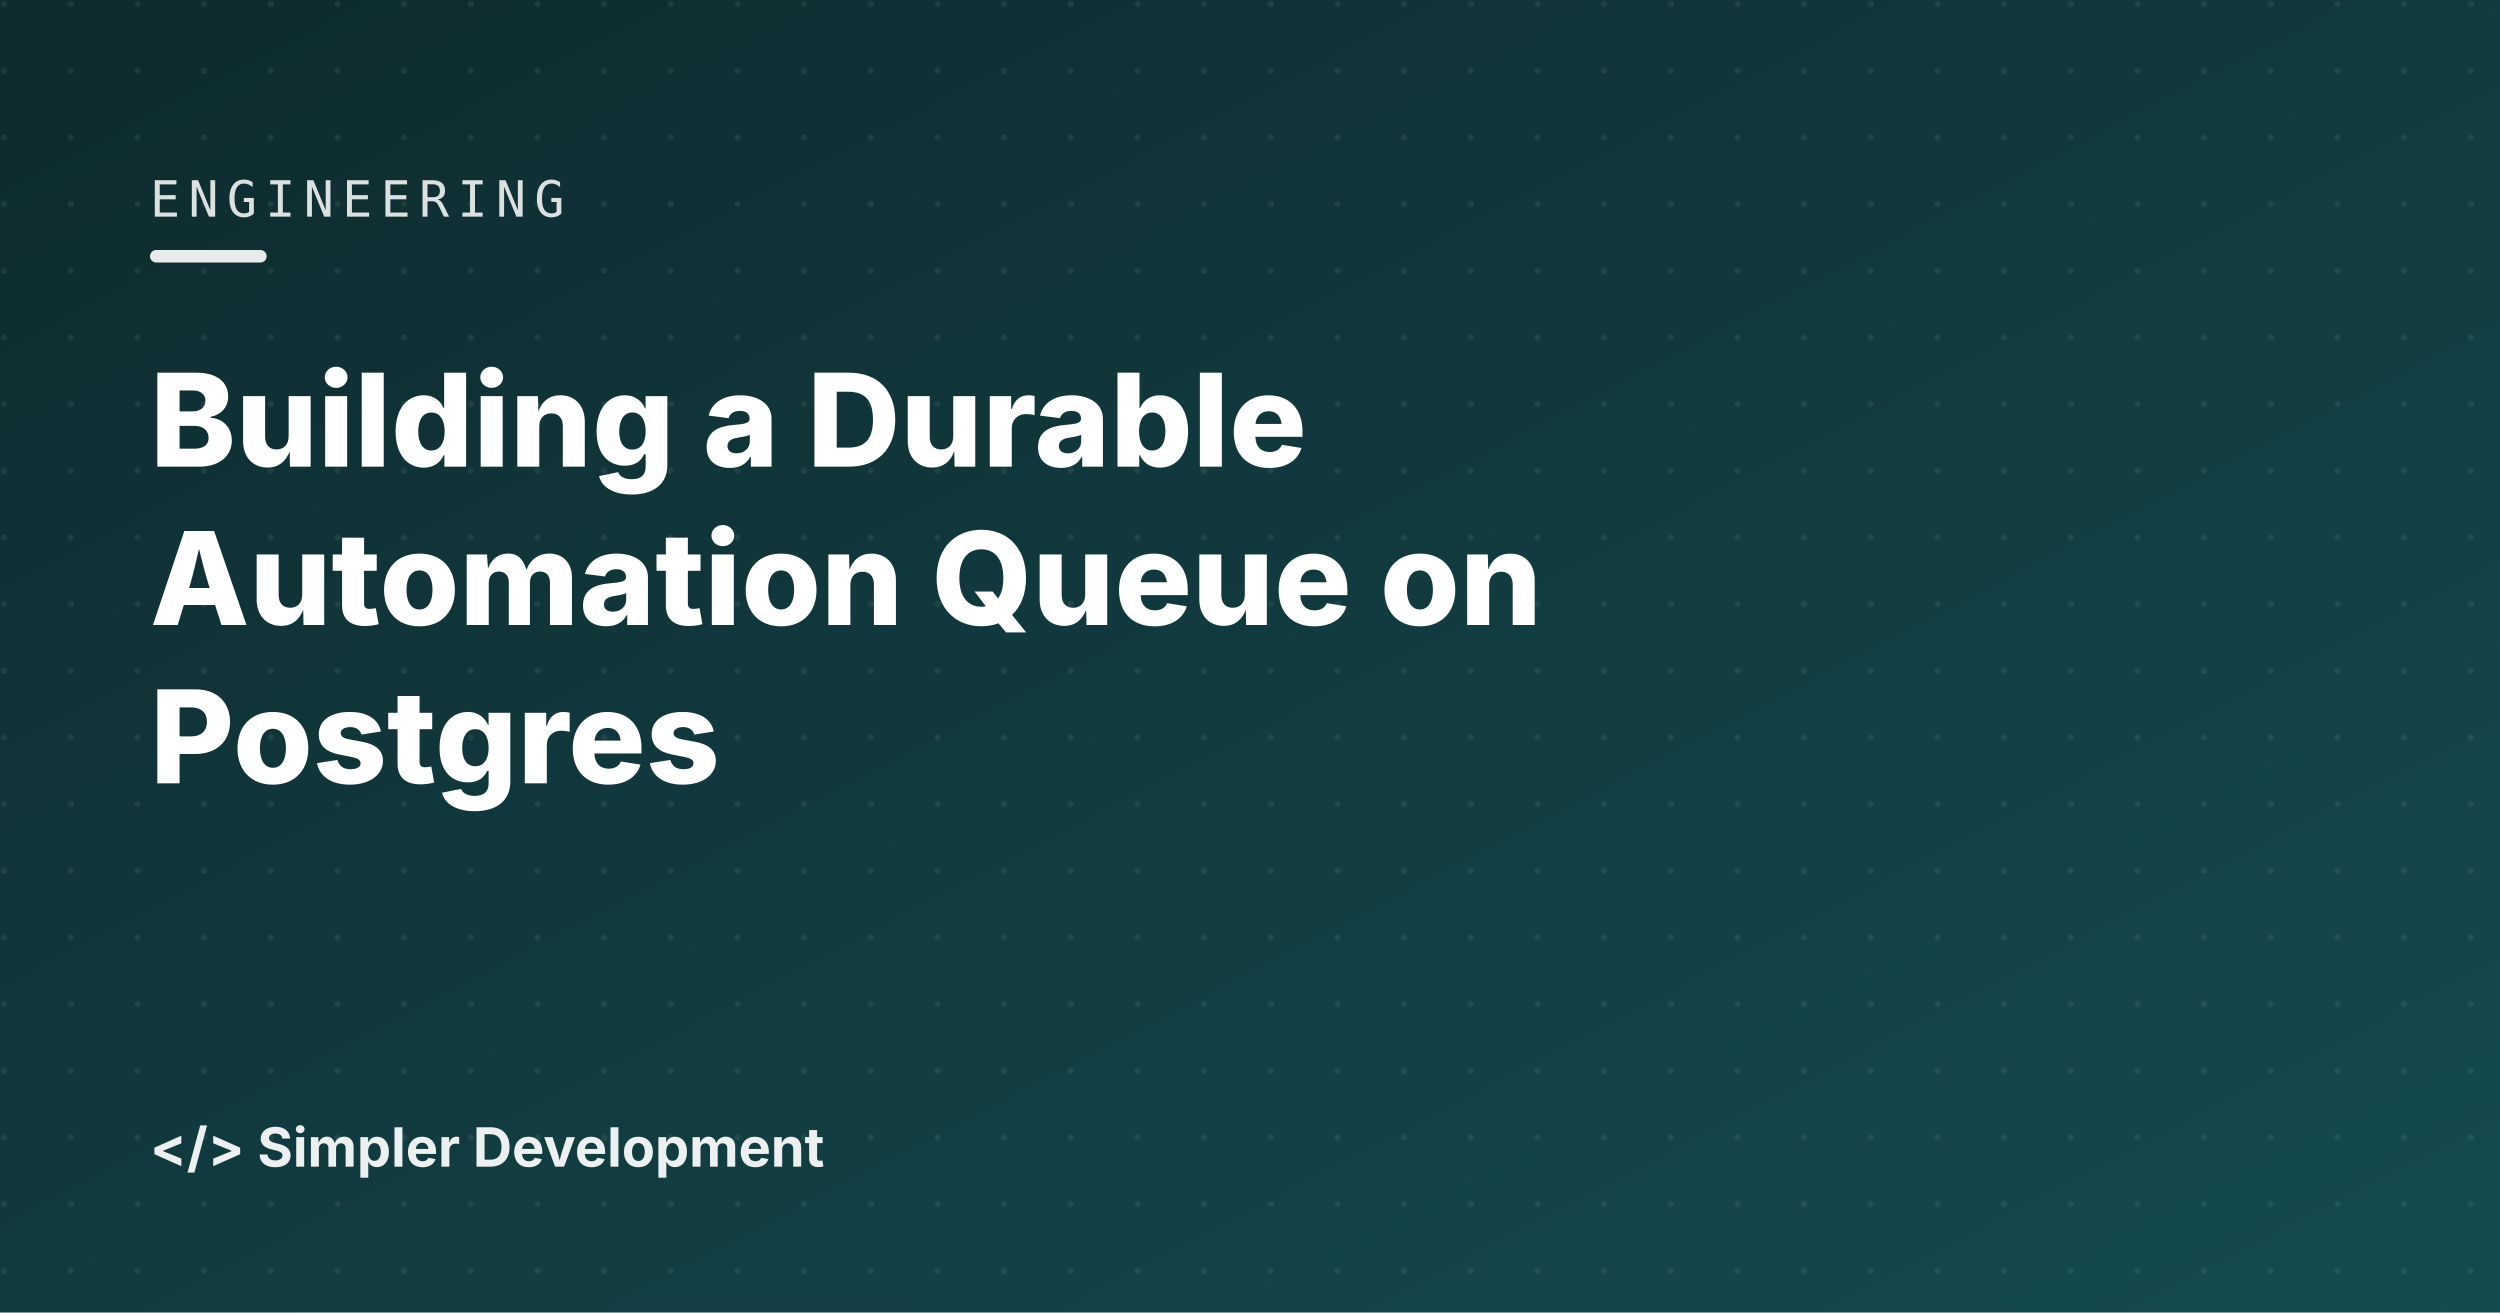
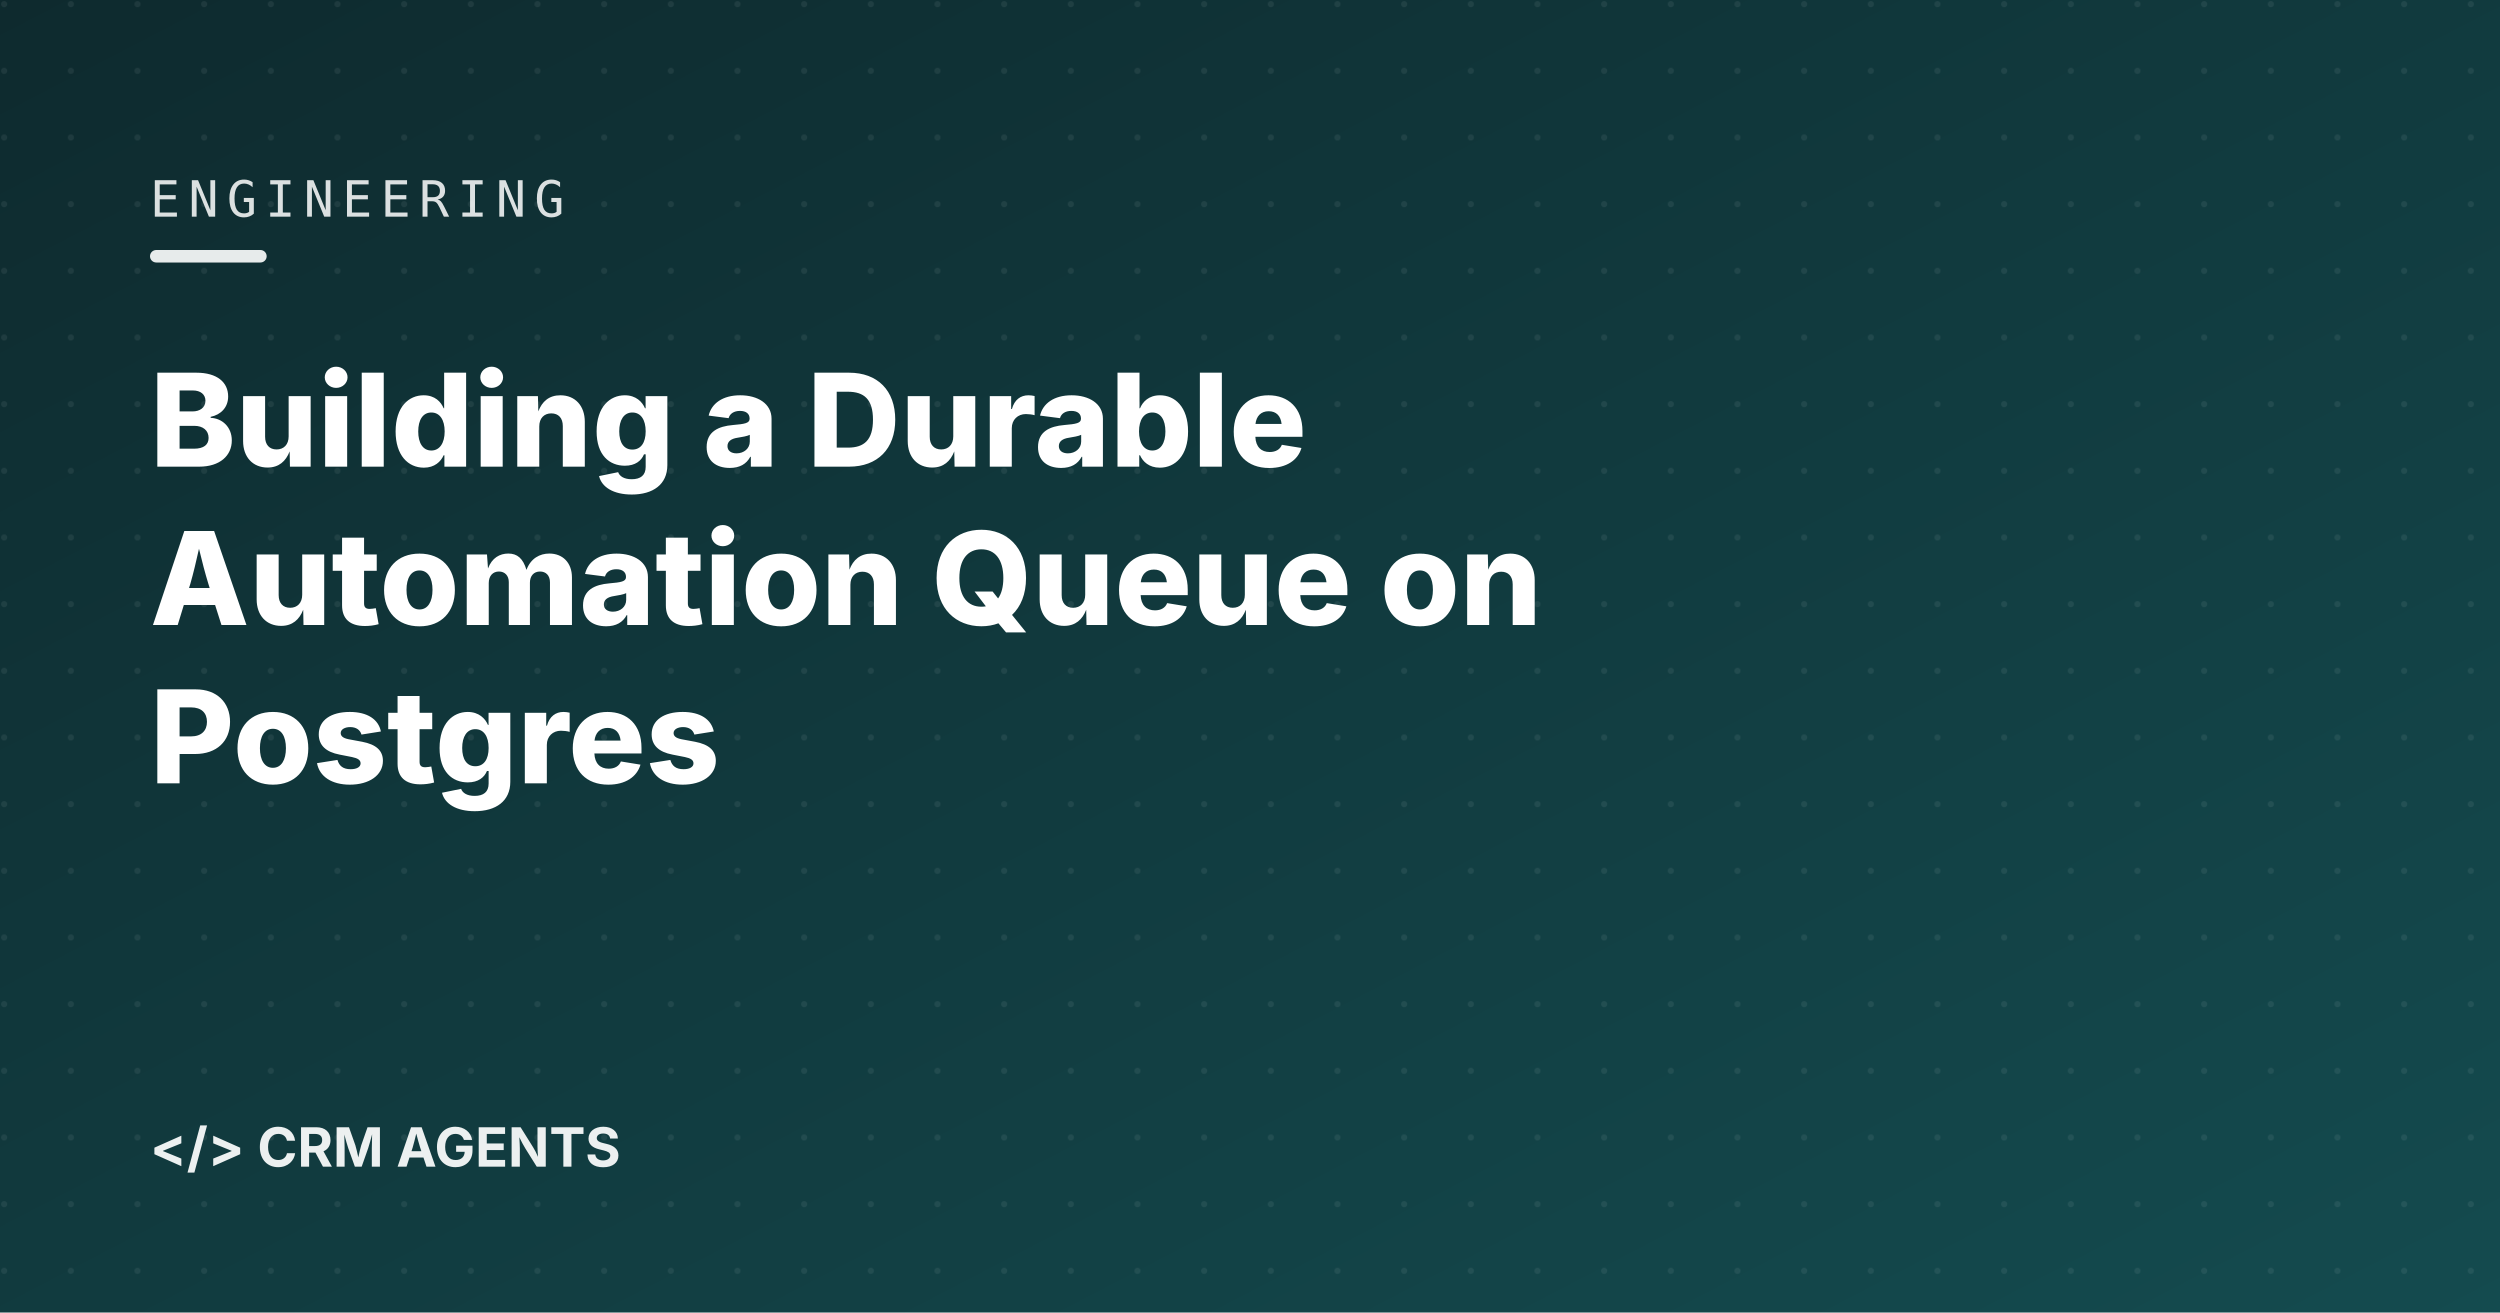
<svg xmlns="http://www.w3.org/2000/svg" width="1200" height="630" viewBox="0 0 1200 630" role="img" aria-label="Building a Durable Automation Queue on Postgres">
  <defs>
    <linearGradient id="bg" x1="0" y1="0" x2="1" y2="1">
      <stop offset="0" stop-color="#0E2A2E" />
      <stop offset="1" stop-color="#144B4F" />
    </linearGradient>
    <pattern id="dots" width="32" height="32" patternUnits="userSpaceOnUse">
      <circle cx="2" cy="2" r="1.5" fill="#ffffff" opacity="0.07" />
    </pattern>
  </defs>
  <rect width="1200" height="630" fill="url(#bg)" />
  <rect width="1200" height="630" fill="url(#dots)" />
  <rect x="72" y="120" width="56" height="6" rx="3" fill="#ffffff" opacity="0.9" />
  <text x="72" y="104" font-family="ui-monospace, SFMono-Regular, Menlo, monospace" font-size="24" letter-spacing="4" fill="#ffffff" opacity="0.85">ENGINEERING</text>
  <text x="72" y="224" font-family="Inter, Segoe UI, system-ui, sans-serif" font-size="62" font-weight="800" fill="#ffffff">Building a Durable</text>
  <text x="72" y="300" font-family="Inter, Segoe UI, system-ui, sans-serif" font-size="62" font-weight="800" fill="#ffffff">Automation Queue on</text>
  <text x="72" y="376" font-family="Inter, Segoe UI, system-ui, sans-serif" font-size="62" font-weight="800" fill="#ffffff">Postgres</text>
-   <text x="72" y="560" font-family="Inter, Segoe UI, system-ui, sans-serif" font-size="26" font-weight="700" fill="#ffffff" opacity="0.92">&lt;/&gt; Simpler Development</text>
+   <text x="72" y="560" font-family="Inter, Segoe UI, system-ui, sans-serif" font-size="26" font-weight="700" fill="#ffffff" opacity="0.92">&lt;/&gt; CRM AGENTS</text>
</svg>
